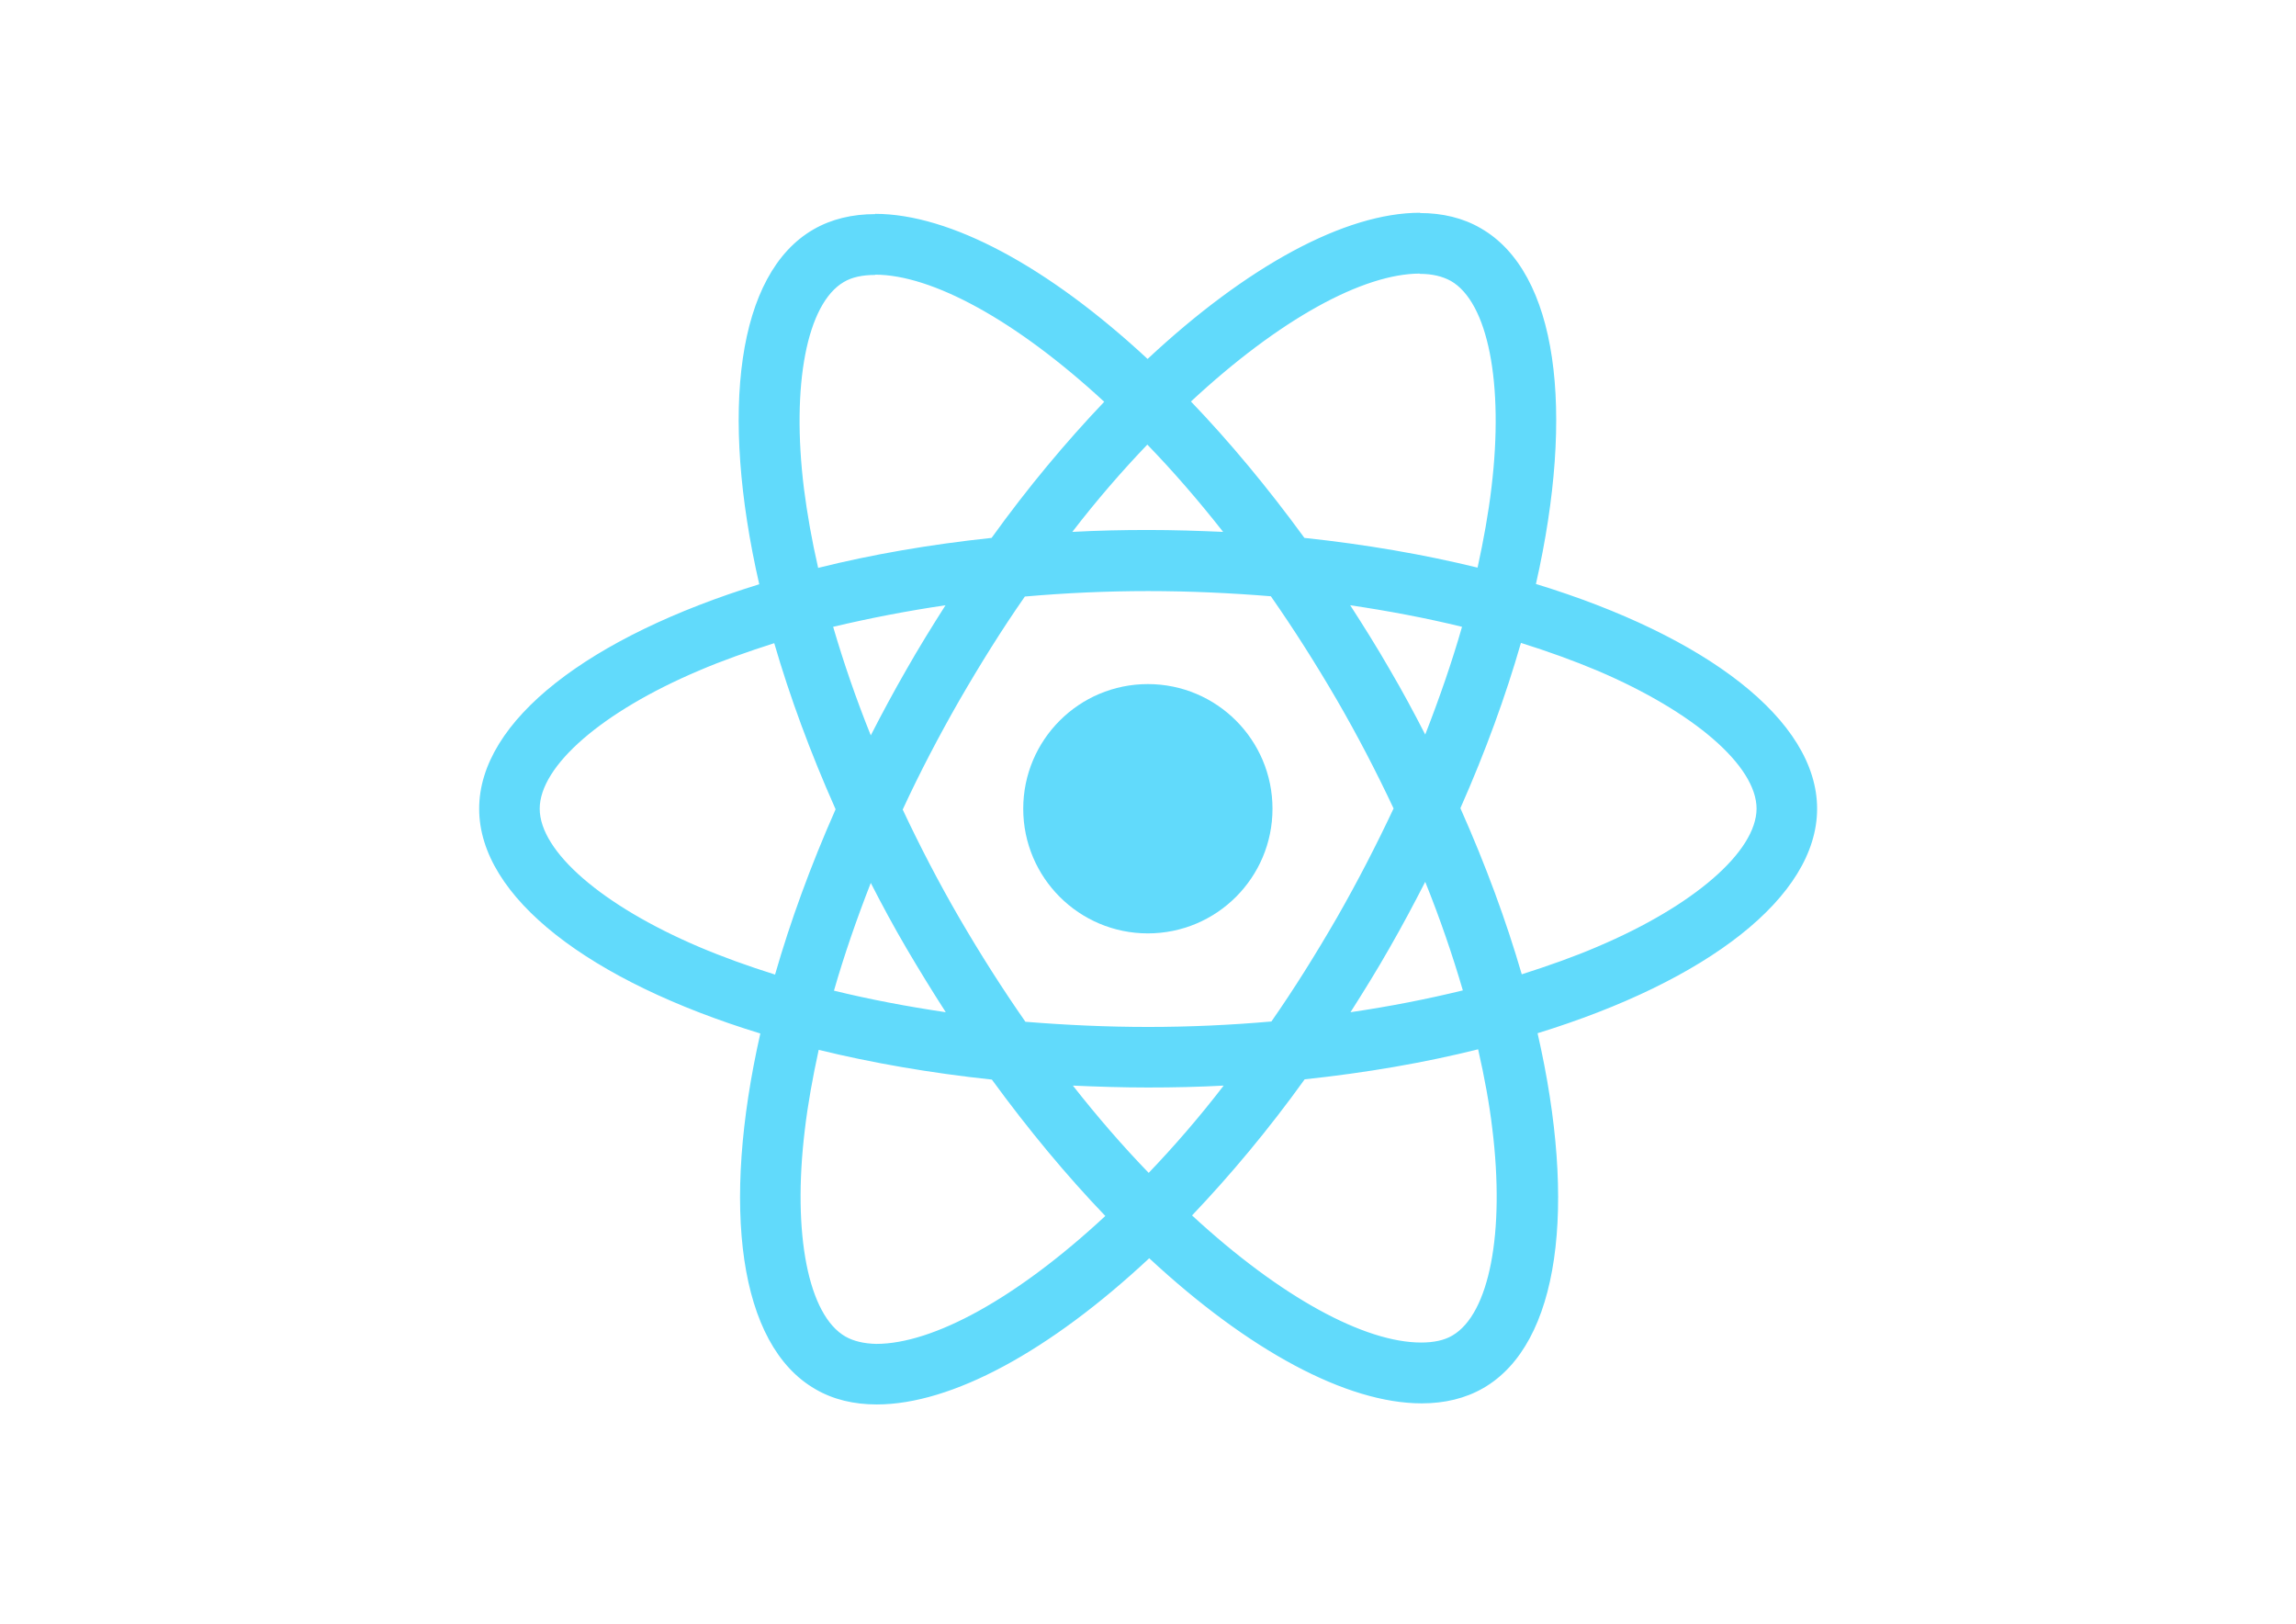
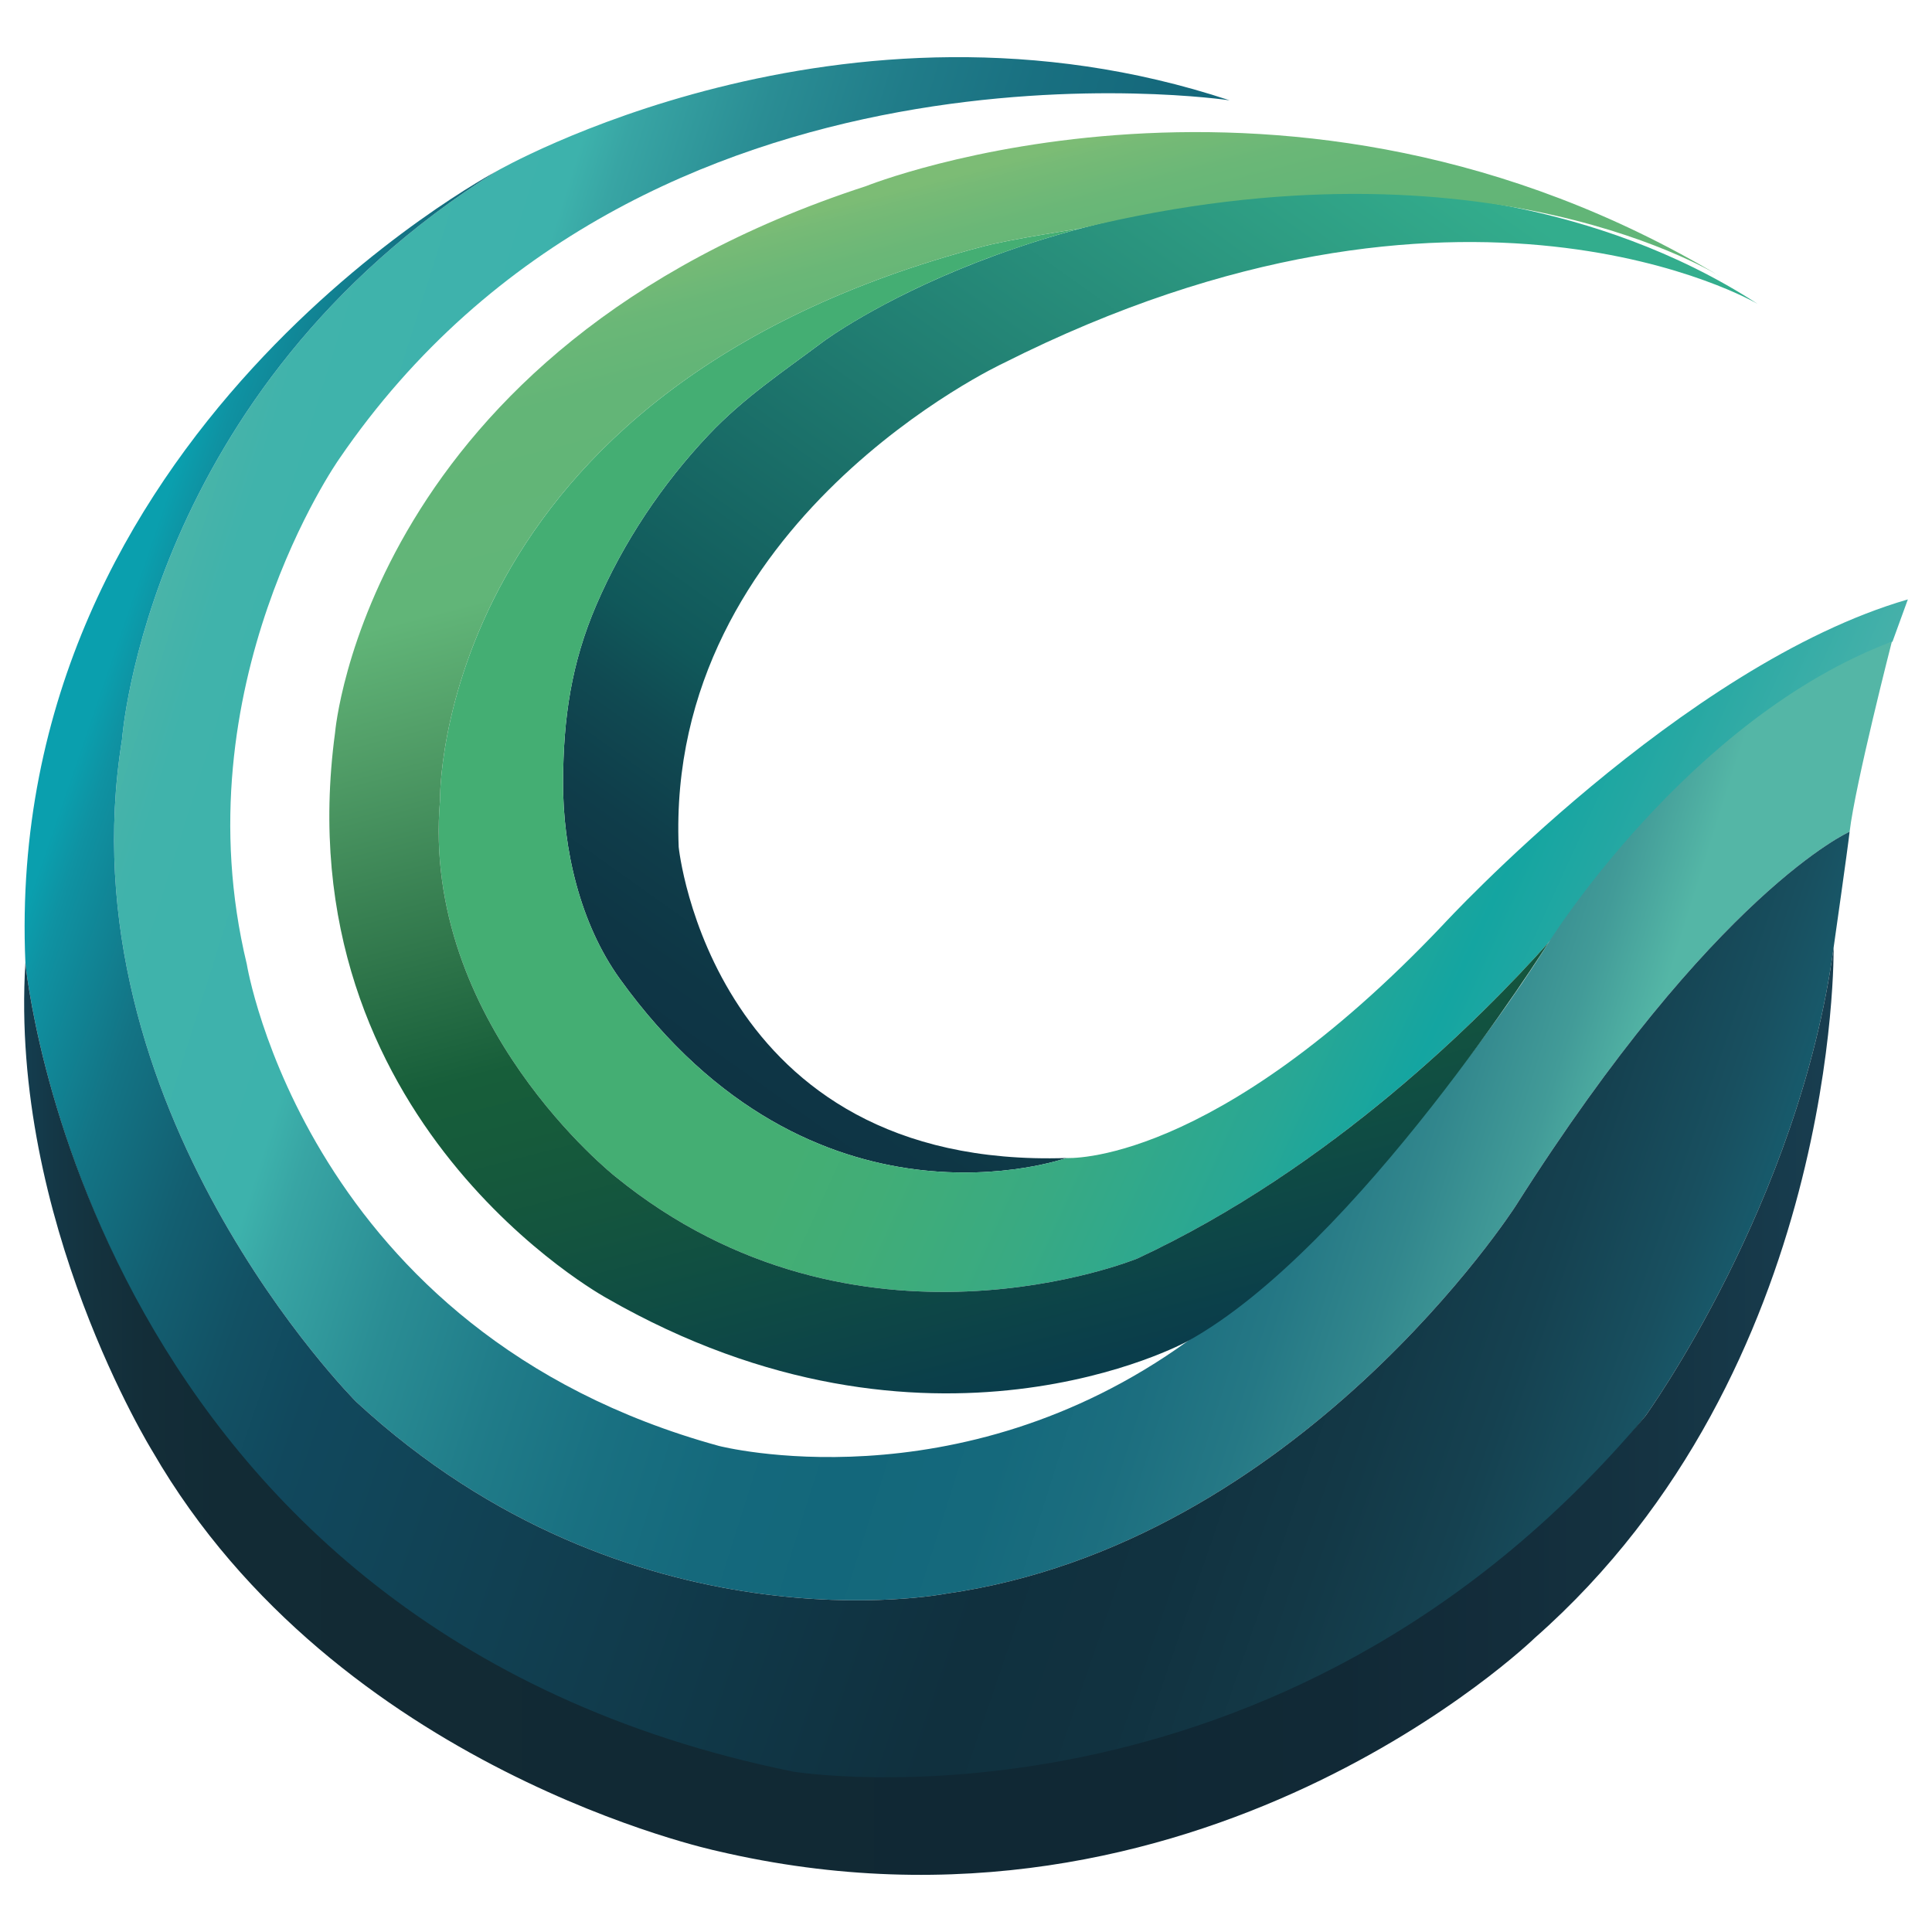
- <svg xmlns="http://www.w3.org/2000/svg" viewBox="0 0 841.9 595.3">
-   <g fill="#61DAFB">
-     <path d="M666.3 296.5c0-32.5-40.7-63.3-103.1-82.4 14.4-63.6 8-114.2-20.2-130.4-6.5-3.8-14.1-5.6-22.4-5.6v22.3c4.6 0 8.3.9 11.4 2.6 13.6 7.8 19.5 37.5 14.9 75.7-1.1 9.4-2.9 19.3-5.1 29.4-19.6-4.8-41-8.5-63.5-10.9-13.5-18.5-27.5-35.3-41.6-50 32.6-30.3 63.2-46.9 84-46.9V78c-27.5 0-63.5 19.6-99.9 53.6-36.4-33.8-72.4-53.2-99.9-53.2v22.3c20.7 0 51.4 16.5 84 46.6-14 14.7-28 31.4-41.3 49.9-22.6 2.4-44 6.1-63.6 11-2.3-10-4-19.7-5.2-29-4.7-38.2 1.1-67.9 14.6-75.8 3-1.8 6.9-2.6 11.5-2.6V78.5c-8.4 0-16 1.8-22.6 5.6-28.1 16.2-34.4 66.7-19.9 130.1-62.2 19.2-102.7 49.9-102.7 82.3 0 32.5 40.7 63.3 103.1 82.4-14.4 63.6-8 114.2 20.2 130.4 6.5 3.8 14.1 5.6 22.5 5.6 27.5 0 63.5-19.6 99.9-53.6 36.4 33.8 72.4 53.2 99.9 53.2 8.4 0 16-1.8 22.6-5.6 28.1-16.2 34.4-66.7 19.9-130.1 62-19.1 102.5-49.9 102.5-82.3zm-130.2-66.7c-3.7 12.9-8.3 26.2-13.5 39.5-4.1-8-8.4-16-13.1-24-4.6-8-9.5-15.8-14.4-23.4 14.2 2.1 27.9 4.7 41 7.9zm-45.8 106.5c-7.8 13.5-15.8 26.3-24.1 38.2-14.9 1.3-30 2-45.2 2-15.1 0-30.2-.7-45-1.9-8.3-11.9-16.4-24.6-24.2-38-7.6-13.1-14.5-26.4-20.8-39.8 6.2-13.4 13.2-26.8 20.7-39.9 7.8-13.5 15.8-26.3 24.1-38.2 14.9-1.3 30-2 45.2-2 15.1 0 30.2.7 45 1.9 8.3 11.9 16.4 24.6 24.2 38 7.6 13.1 14.5 26.4 20.8 39.8-6.3 13.4-13.2 26.8-20.7 39.9zm32.3-13c5.4 13.4 10 26.8 13.8 39.8-13.1 3.2-26.9 5.9-41.2 8 4.9-7.7 9.8-15.6 14.4-23.7 4.6-8 8.9-16.1 13-24.1zM421.2 430c-9.3-9.6-18.6-20.3-27.8-32 9 .4 18.2.7 27.5.7 9.4 0 18.7-.2 27.8-.7-9 11.7-18.3 22.4-27.5 32zm-74.4-58.9c-14.2-2.1-27.9-4.7-41-7.9 3.7-12.9 8.3-26.2 13.5-39.5 4.1 8 8.4 16 13.1 24 4.7 8 9.5 15.8 14.4 23.4zM420.7 163c9.3 9.6 18.6 20.3 27.8 32-9-.4-18.2-.7-27.5-.7-9.4 0-18.7.2-27.8.7 9-11.7 18.3-22.4 27.5-32zm-74 58.9c-4.9 7.7-9.8 15.6-14.4 23.7-4.6 8-8.9 16-13 24-5.4-13.4-10-26.8-13.8-39.8 13.1-3.1 26.9-5.8 41.2-7.9zm-90.5 125.2c-35.4-15.1-58.3-34.9-58.3-50.6 0-15.7 22.9-35.6 58.3-50.6 8.6-3.7 18-7 27.7-10.1 5.7 19.6 13.2 40 22.5 60.9-9.2 20.8-16.6 41.1-22.2 60.6-9.9-3.1-19.3-6.5-28-10.2zM310 490c-13.6-7.8-19.5-37.5-14.9-75.7 1.1-9.4 2.9-19.3 5.1-29.4 19.6 4.8 41 8.5 63.5 10.9 13.5 18.5 27.5 35.3 41.6 50-32.6 30.3-63.2 46.9-84 46.9-4.5-.1-8.3-1-11.3-2.7zm237.2-76.2c4.7 38.2-1.1 67.9-14.6 75.8-3 1.8-6.9 2.6-11.5 2.6-20.7 0-51.4-16.5-84-46.6 14-14.7 28-31.4 41.3-49.9 22.6-2.4 44-6.1 63.6-11 2.3 10.1 4.1 19.8 5.2 29.1zm38.5-66.7c-8.6 3.7-18 7-27.7 10.1-5.7-19.6-13.2-40-22.5-60.9 9.2-20.8 16.6-41.1 22.2-60.6 9.9 3.1 19.3 6.5 28.1 10.2 35.4 15.1 58.3 34.9 58.3 50.6-.1 15.7-23 35.6-58.4 50.6zM320.8 78.4z" />
-     <circle cx="420.9" cy="296.5" r="45.7" />
-     <path d="M520.5 78.1z" />
+ <svg xmlns="http://www.w3.org/2000/svg" version="1.1" id="Layer_1" x="0px" y="0px" width="1440px" height="1440px" viewBox="0 0 1440 1440" enable-background="new 0 0 1440 1440" xml:space="preserve">
+   <g>
+     <linearGradient id="SVGID_1_" gradientUnits="userSpaceOnUse" x1="528.972" y1="820.055" x2="1044.973" y2="94.594">
+       <stop offset="0" style="stop-color:#0E3344" />
+       <stop offset="0.072" style="stop-color:#0E3645" />
+       <stop offset="0.151" style="stop-color:#0F3D4A" />
+       <stop offset="0.234" style="stop-color:#104A52" />
+       <stop offset="0.296" style="stop-color:#10585A" />
+       <stop offset="0.605" style="stop-color:#217E72" />
+       <stop offset="0.867" style="stop-color:#2E9D83" />
+       <stop offset="1" style="stop-color:#33AD8D" />
+     </linearGradient>
+     <path fill="url(#SVGID_1_)" d="M1309.926,226.437c0,0-218.902-128.766-562.278,44.353c0,0-251.809,117.32-241.794,360.544   c0,0,24.322,240.363,289.008,231.779c0,0-188.38,67.244-332.883-133.535c-29.707-41.276-42.505-96.95-42.303-146.817   c0.193-47.745,6.163-88.564,24.842-131.984c20.01-46.513,49.071-90.062,83.817-126.803c25.985-27.477,55.346-46.957,85.301-69.399   c0.028-0.021,161.696-121.134,433.035-110.166C1046.671,144.408,1185.929,145.839,1309.926,226.437z" />
+     <linearGradient id="SVGID_2_" gradientUnits="userSpaceOnUse" x1="382.293" y1="414.527" x2="1309.497" y2="837.098">
+       <stop offset="0.032" style="stop-color:#44AE73" />
+       <stop offset="0.366" style="stop-color:#44AE73" />
+       <stop offset="0.436" style="stop-color:#41AD77" />
+       <stop offset="0.543" style="stop-color:#39AA82" />
+       <stop offset="0.672" style="stop-color:#29A794" />
+       <stop offset="0.757" style="stop-color:#14A5A1" />
+       <stop offset="0.834" style="stop-color:#27A8A3" />
+       <stop offset="0.948" style="stop-color:#47B1AA" />
+       <stop offset="1" style="stop-color:#55B7AE" />
+     </linearGradient>
+     <path fill="url(#SVGID_2_)" d="M733.341,183.515C322.244,291.297,327.967,596.52,327.967,596.52   C313.659,762.485,458.64,876.943,458.64,876.943c180.272,146.888,389.159,61.045,389.159,61.045   c198.395-92.521,334.791-268.978,334.791-268.978c91.567-129.72,227.963-190.764,227.963-190.764L1422,446.77   c-167.873,48.645-346.237,242.271-346.237,242.271c-171.688,181.226-280.9,174.072-280.9,174.072s-188.38,67.244-332.883-133.535   c-29.707-41.276-42.505-96.95-42.303-146.817c0.193-47.745,6.163-88.564,24.842-131.984c20.01-46.513,49.071-90.062,83.817-126.803   c25.985-27.477,55.346-46.957,85.301-69.399c0.018-0.014,68.813-51.551,191.959-84.344   C805.595,170.23,753.492,178.232,733.341,183.515z" />
+     <linearGradient id="SVGID_3_" gradientUnits="userSpaceOnUse" x1="74.003" y1="425.165" x2="1225.632" y2="787.961">
+       <stop offset="0" style="stop-color:#59B7A3" />
+       <stop offset="0.03" style="stop-color:#4BB4A8" />
+       <stop offset="0.076" style="stop-color:#40B3AB" />
+       <stop offset="0.204" style="stop-color:#3DB2AC" />
+       <stop offset="0.23" style="stop-color:#38A5A4" />
+       <stop offset="0.307" style="stop-color:#2A8D94" />
+       <stop offset="0.384" style="stop-color:#207C89" />
+       <stop offset="0.46" style="stop-color:#197081" />
+       <stop offset="0.535" style="stop-color:#15697C" />
+       <stop offset="0.608" style="stop-color:#13677B" />
+       <stop offset="0.694" style="stop-color:#15697C" />
+       <stop offset="0.765" style="stop-color:#1C6E7F" />
+       <stop offset="0.83" style="stop-color:#257885" />
+       <stop offset="0.892" style="stop-color:#32878D" />
+       <stop offset="0.951" style="stop-color:#429B98" />
+       <stop offset="1" style="stop-color:#54B6A6" />
+     </linearGradient>
+     <path fill="url(#SVGID_3_)" d="M884.999,999.748c158.077-113.947,269.275-297.326,269.275-297.326s104.146-166.947,255.803-224.176   c0,0-27.184,105.874-31.476,141.642c0,0-100.151,44.353-248.947,278.993c0,0-161.673,251.809-424.927,289.008   c0,0-234.64,45.783-439.235-143.073c0,0-218.902-218.902-174.549-493.603c0,0,18.6-260.393,278.993-423.497   c0,0,257.532-148.796,546.54-52.937c0,0-436.373-65.814-663.86,267.547c0,0-118.751,168.826-68.675,376.283   c0,0,44.353,274.701,351.96,359.114C535.9,1077.723,713.311,1123.506,884.999,999.748z" />
+     <linearGradient id="SVGID_4_" gradientUnits="userSpaceOnUse" x1="51.362" y1="582.595" x2="1359.795" y2="1030.947">
+       <stop offset="0" style="stop-color:#0A9FAE" />
+       <stop offset="0.017" style="stop-color:#0F92A2" />
+       <stop offset="0.074" style="stop-color:#137485" />
+       <stop offset="0.129" style="stop-color:#135F71" />
+       <stop offset="0.18" style="stop-color:#125164" />
+       <stop offset="0.229" style="stop-color:#11485D" />
+       <stop offset="0.269" style="stop-color:#11465A" />
+       <stop offset="0.3" style="stop-color:#114457" />
+       <stop offset="0.608" style="stop-color:#10303E" />
+       <stop offset="0.697" style="stop-color:#113240" />
+       <stop offset="0.77" style="stop-color:#133846" />
+       <stop offset="0.837" style="stop-color:#154150" />
+       <stop offset="0.901" style="stop-color:#184F5F" />
+       <stop offset="0.962" style="stop-color:#176173" />
+       <stop offset="1" style="stop-color:#107084" />
+     </linearGradient>
+     <path fill="url(#SVGID_4_)" d="M1378.601,619.888c0,0-100.151,44.353-248.947,278.993c0,0-161.673,251.809-424.927,289.008   c0,0-234.64,45.783-439.235-143.073c0,0-218.902-218.902-174.549-493.603c0,0,18.6-260.393,278.993-423.497   c0,0-368.175,195.057-351.006,589.939c0,0,46.659,499.827,573.168,606.655c0,0,370.482,61.497,634.37-269.002   c0,0,114.459-158.334,140.212-349.099C1366.678,706.209,1377.17,632.765,1378.601,619.888z" />
+     <linearGradient id="SVGID_5_" gradientUnits="userSpaceOnUse" x1="18" y1="1051.809" x2="1366.686" y2="1051.809">
+       <stop offset="0" style="stop-color:#143D4F" />
+       <stop offset="0.017" style="stop-color:#143746" />
+       <stop offset="0.04" style="stop-color:#14323E" />
+       <stop offset="0.068" style="stop-color:#132D38" />
+       <stop offset="0.109" style="stop-color:#122B35" />
+       <stop offset="0.22" style="stop-color:#122A34" />
+       <stop offset="0.331" style="stop-color:#112934" />
+       <stop offset="0.608" style="stop-color:#102834" />
+       <stop offset="0.725" style="stop-color:#112936" />
+       <stop offset="0.821" style="stop-color:#132D3B" />
+       <stop offset="0.909" style="stop-color:#153443" />
+       <stop offset="0.993" style="stop-color:#183D4F" />
+       <stop offset="1" style="stop-color:#183E50" />
+     </linearGradient>
+     <path fill="url(#SVGID_5_)" d="M18.929,717.655c0,0,45.783,495.987,572.293,602.815c0,0,362.452,59.137,635.245-265.162   c0,0,114.459-158.334,140.212-349.099c0,0,4.769,314.284-222.717,514.587c0,0-250.378,243.224-609.492,158.811   c0,0-283.285-60.091-420.635-297.592C113.834,1082.015,7.006,909.85,18.929,717.655z" />
+     <linearGradient id="SVGID_6_" gradientUnits="userSpaceOnUse" x1="686.98" y1="136.296" x2="909.008" y2="993.763">
+       <stop offset="0" style="stop-color:#7CBC75" />
+       <stop offset="0.013" style="stop-color:#76BA76" />
+       <stop offset="0.05" style="stop-color:#6AB777" />
+       <stop offset="0.102" style="stop-color:#63B577" />
+       <stop offset="0.247" style="stop-color:#61B578" />
+       <stop offset="0.338" style="stop-color:#53A069" />
+       <stop offset="0.515" style="stop-color:#31784C" />
+       <stop offset="0.634" style="stop-color:#175E3A" />
+       <stop offset="0.689" style="stop-color:#165B3B" />
+       <stop offset="0.771" style="stop-color:#14553E" />
+       <stop offset="0.869" style="stop-color:#0F4C44" />
+       <stop offset="0.98" style="stop-color:#0B3F4A" />
+       <stop offset="1" style="stop-color:#0A3D4B" />
+     </linearGradient>
+     <path fill="url(#SVGID_6_)" d="M805.595,170.23c0,0-52.104,8.002-72.254,13.285C322.244,291.297,327.967,596.52,327.967,596.52   C313.659,762.485,458.64,876.943,458.64,876.943c180.272,146.888,389.159,61.045,389.159,61.045   c144.875-67.562,256.69-179.883,306.474-235.566c0,0-143.371,227.936-269.275,297.326c0,0-192.434,105.874-432.797-32.191   c0,0-241.555-131.627-202.449-421.589c0,0,23.846-286.146,395.836-407.282c0,0,313.807-125.904,637.153,67.721   C1282.742,206.407,1109.628,95.901,805.595,170.23z" />
  </g>
</svg>
